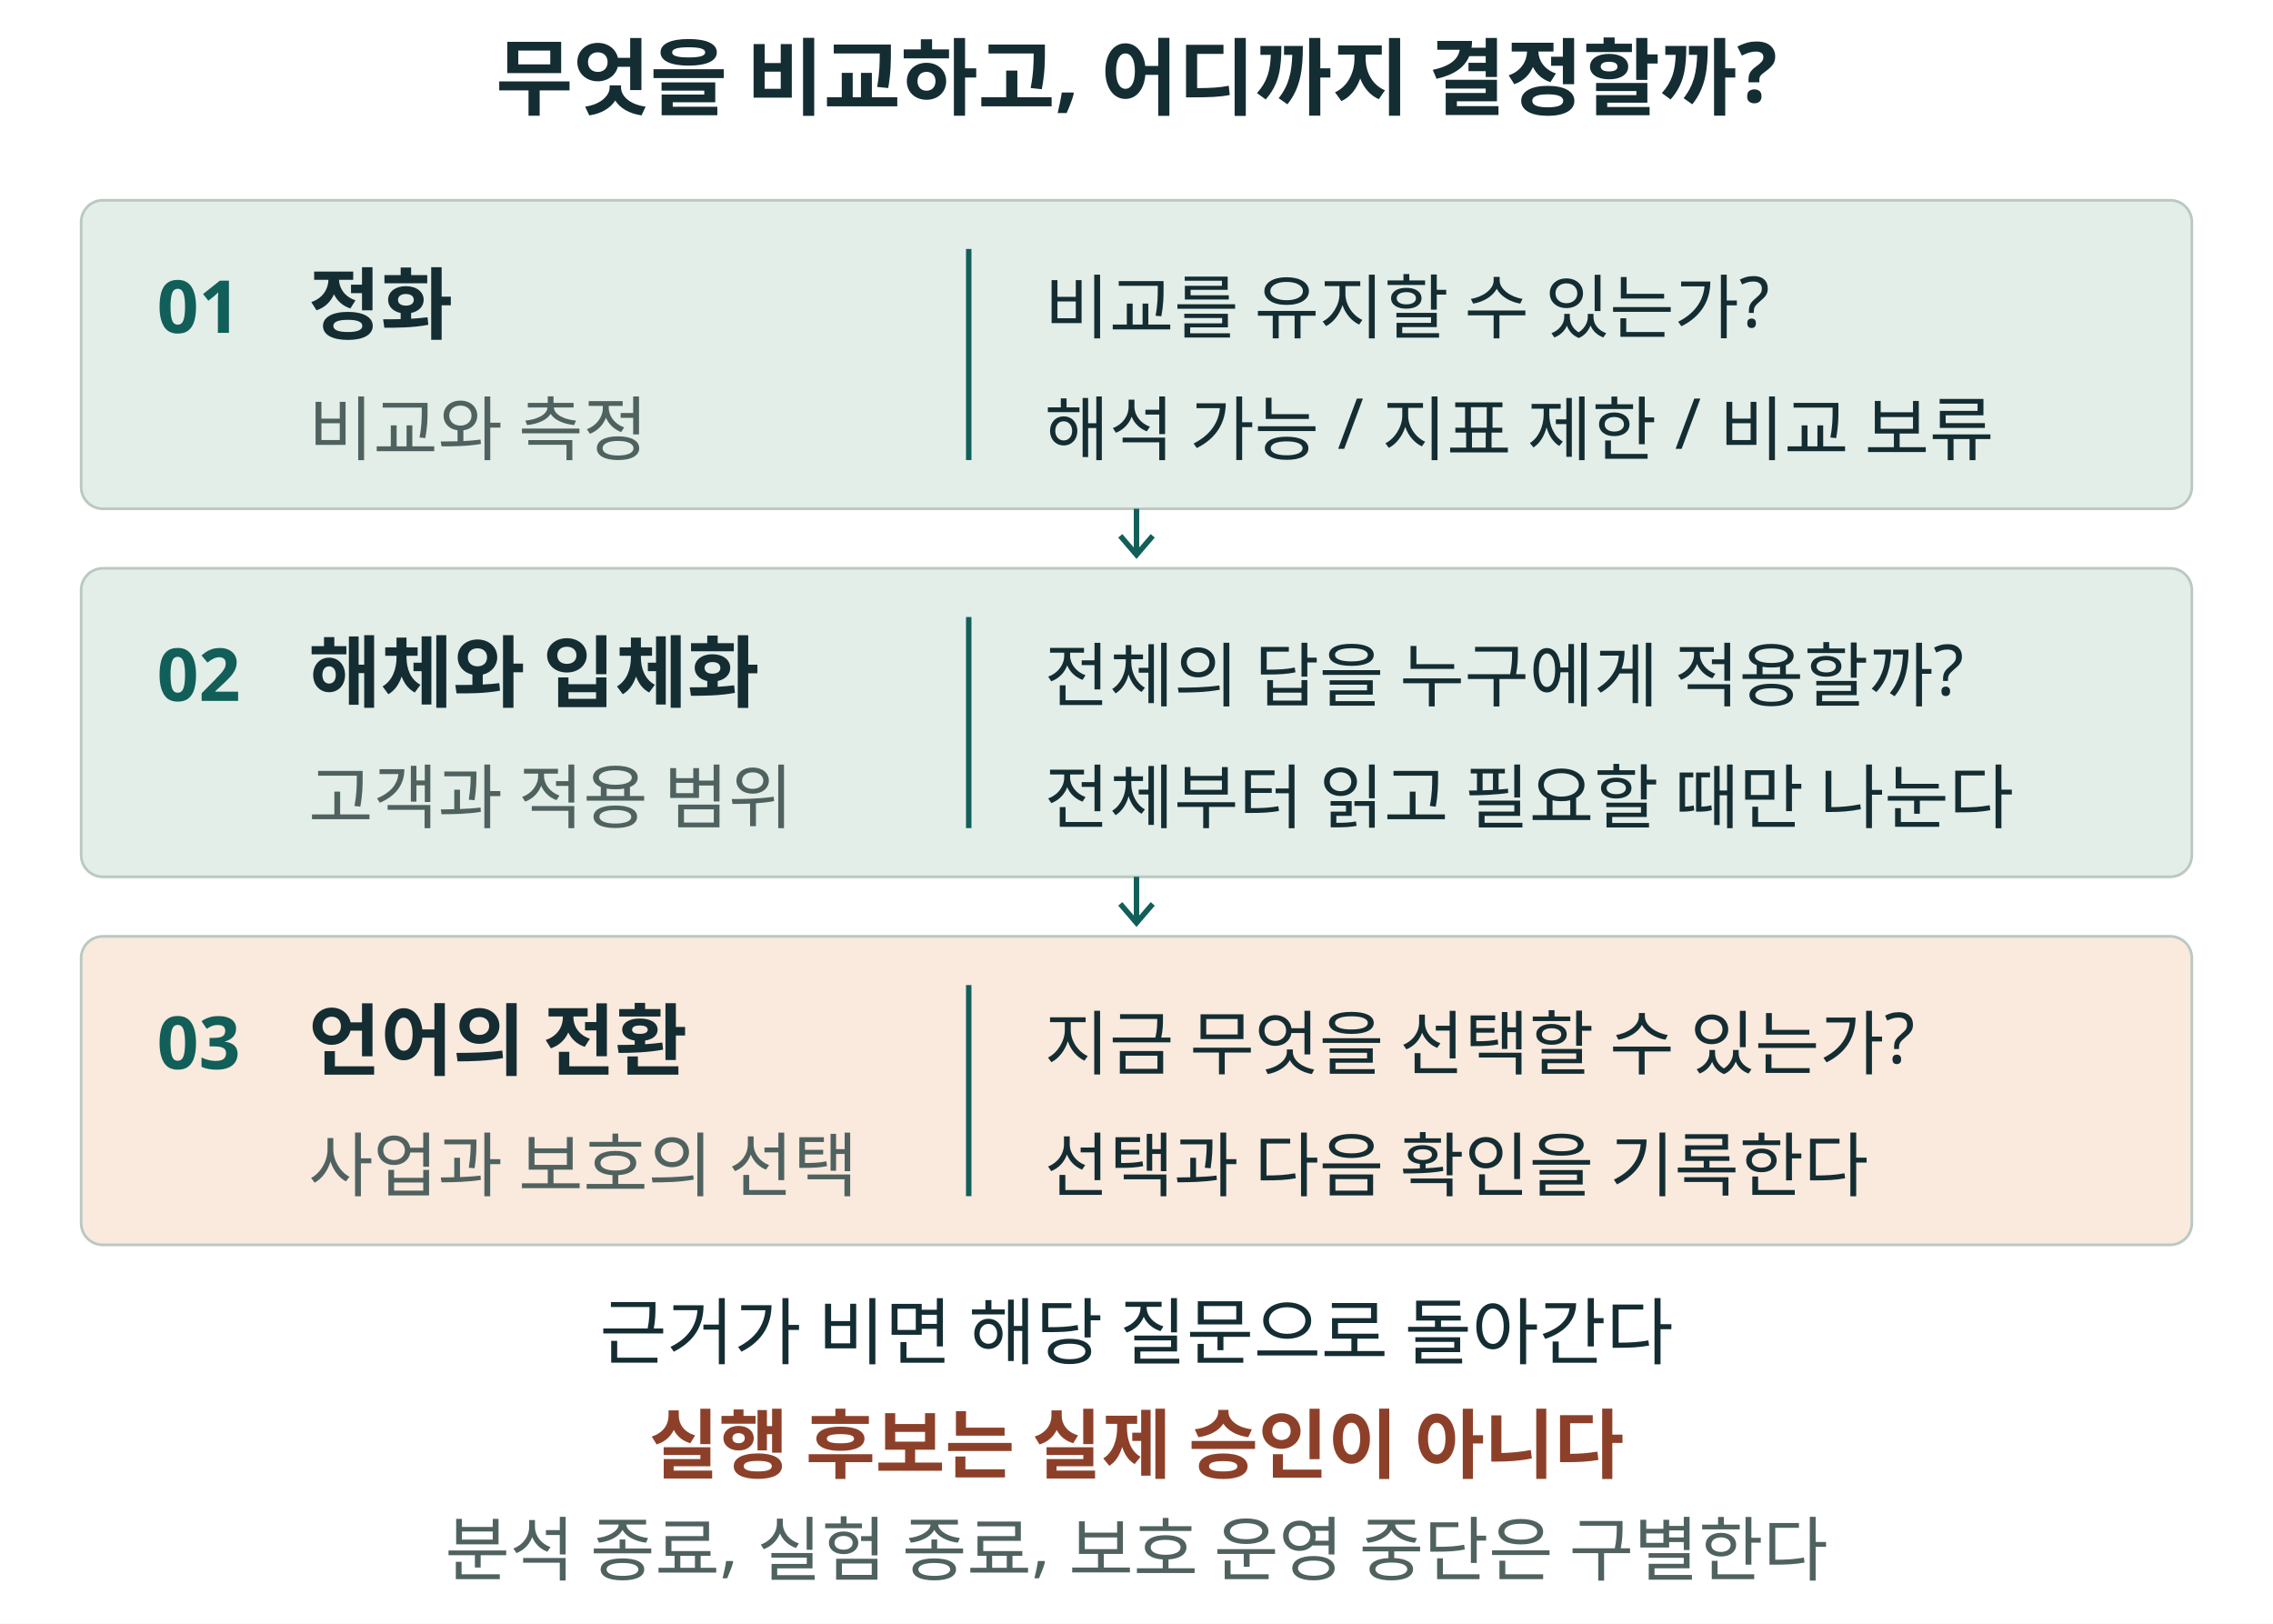
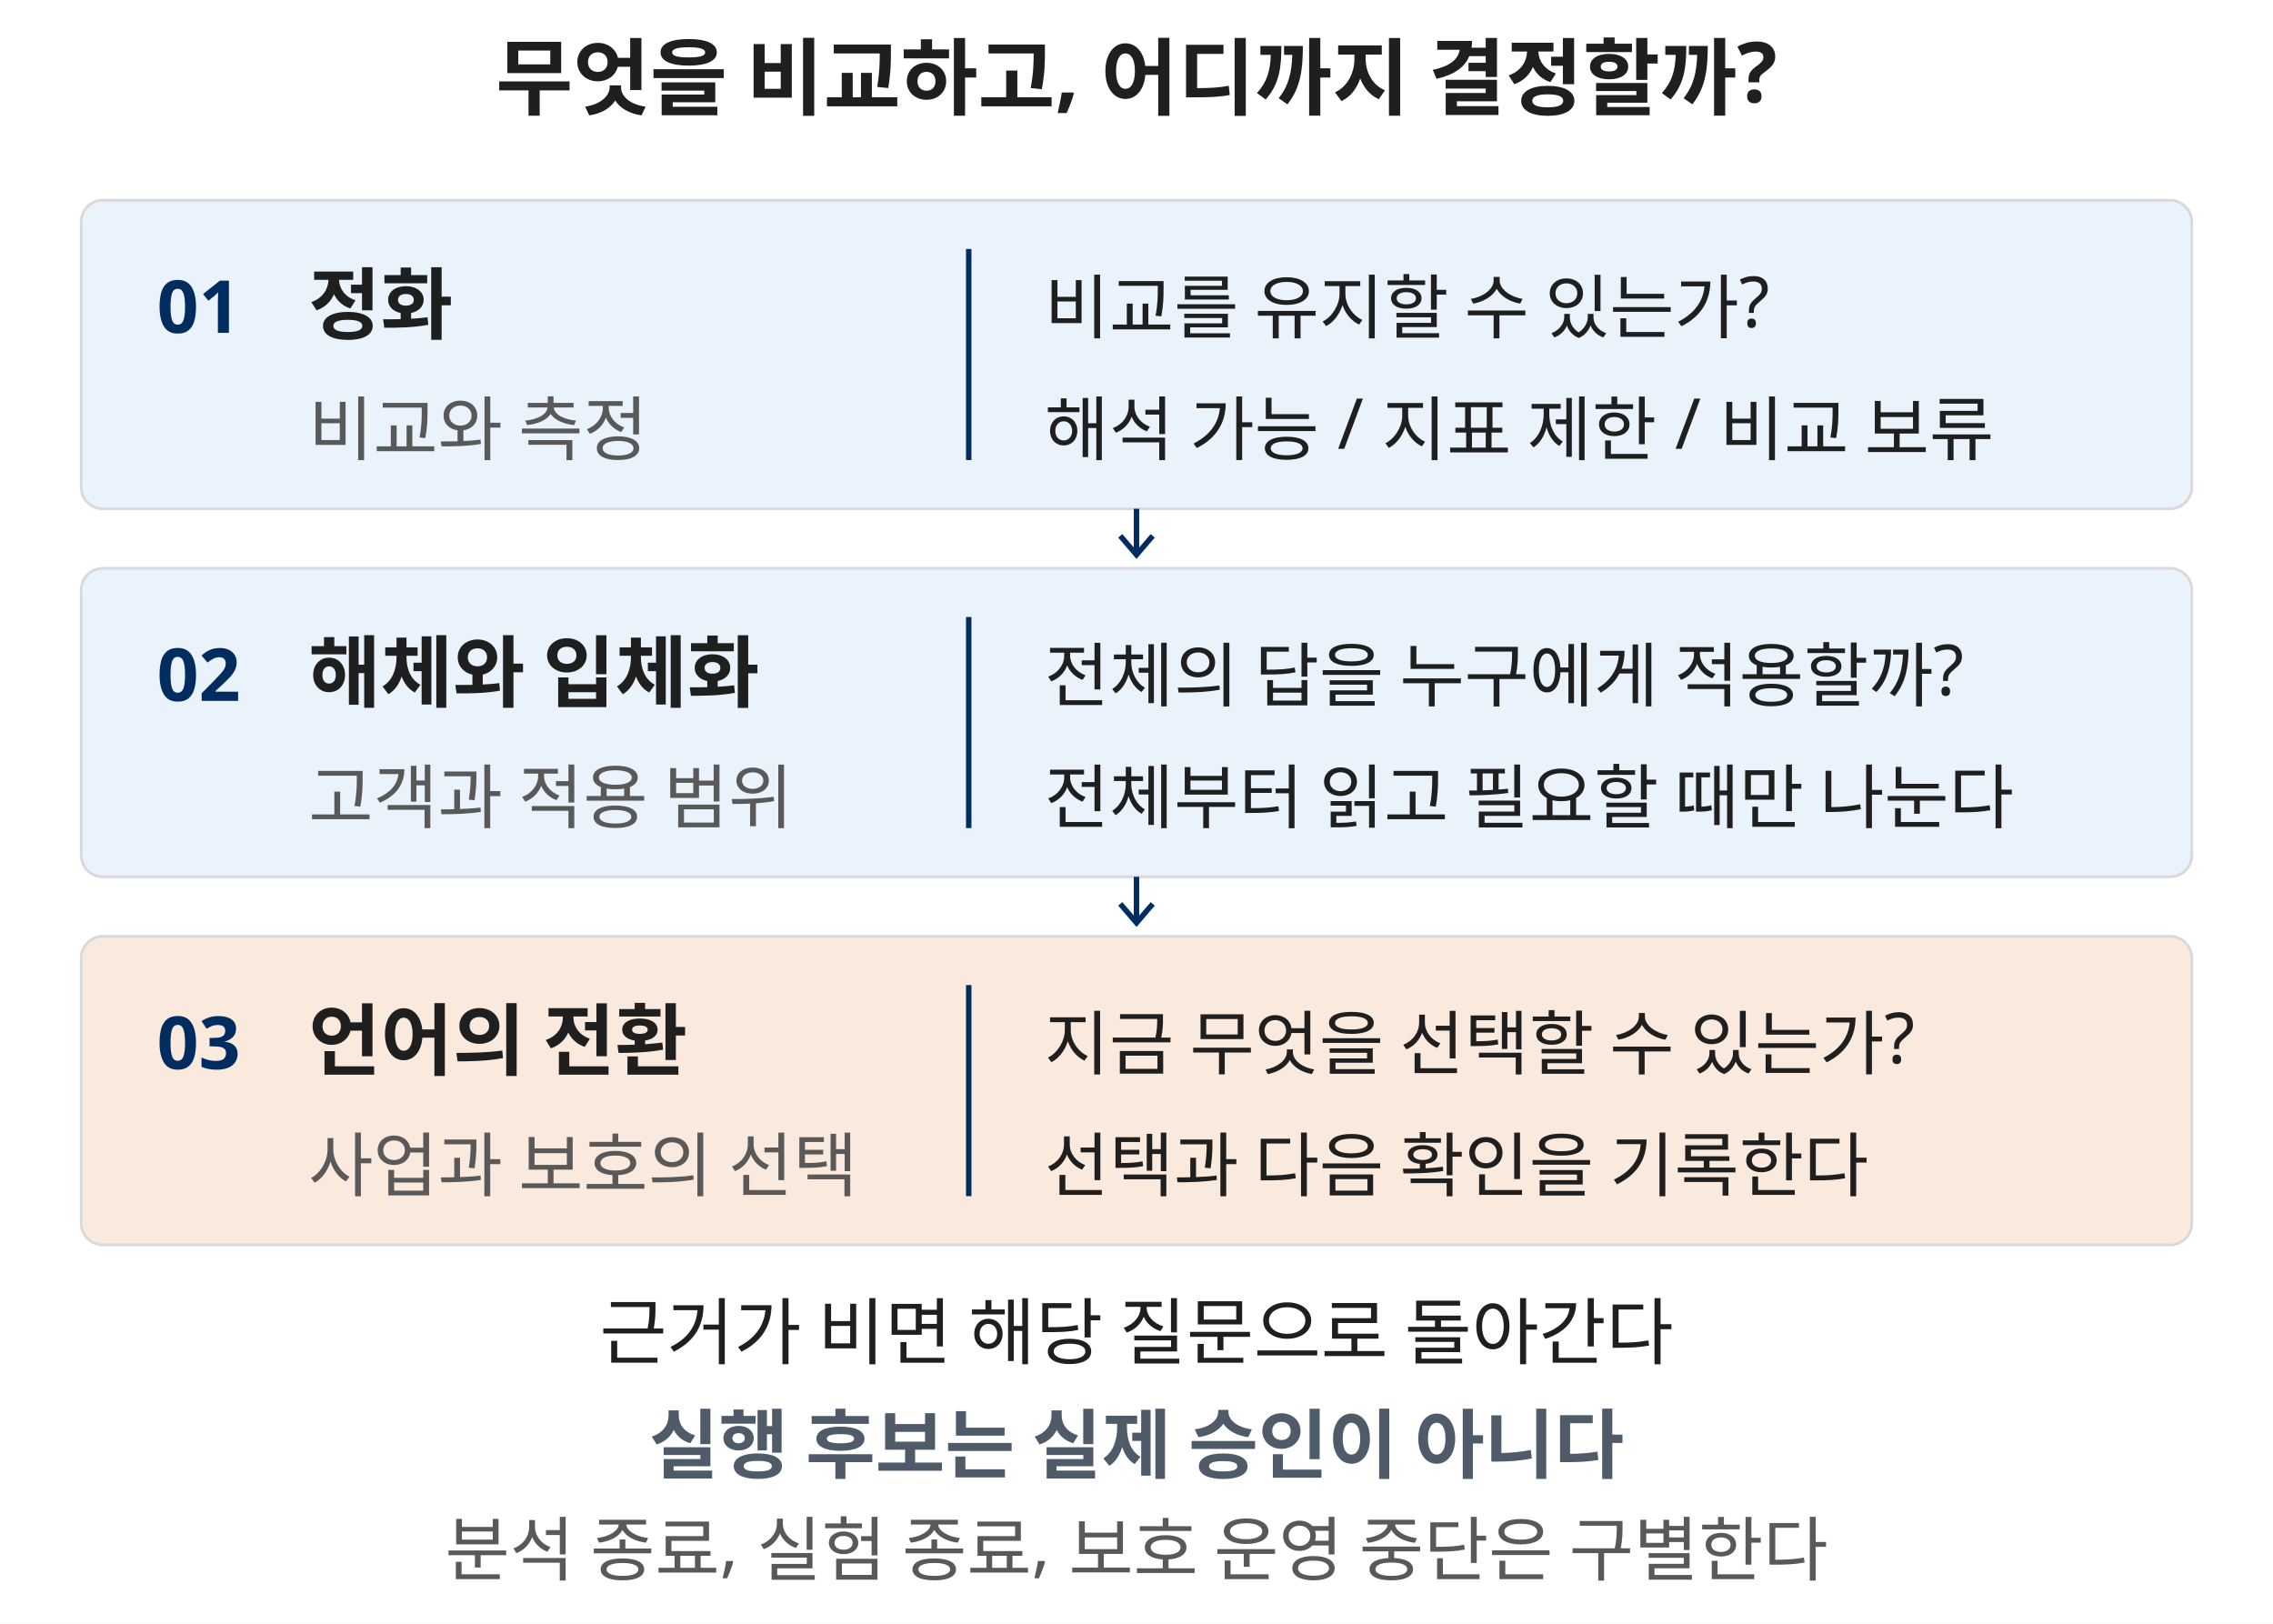
<svg xmlns="http://www.w3.org/2000/svg" viewBox="0 0 840 600" role="img" font-family="ReaderSans,sans-serif">
  <rect width="840" height="600" fill="white" />
-   <text x="420" y="40" text-anchor="middle" font-size="31" font-weight="700" fill="#142D32">무엇을 비교하고, 어디까지 결정할까?</text>
-   <rect x="30" y="74" width="780" height="114" rx="8" fill="#E3EEE8" stroke="#BAC9C1" />
-   <text x="58" y="123" text-anchor="start" font-size="27" font-weight="700" fill="#125E59" data-region="[44, 86, 752, 90]">01</text>
-   <text x="114" y="123" text-anchor="start" font-size="29" font-weight="700" fill="#142D32" data-region="[44, 86, 752, 90]">정화</text>
-   <text x="114" y="168" text-anchor="start" font-size="26" font-weight="500" fill="#4F625F" data-region="[44, 86, 752, 90]">비교와 측정</text>
-   <path d="M358 92L358 170" fill="none" stroke="#125E59" stroke-width="2" />
-   <text x="386" y="123" text-anchor="start" font-size="26" font-weight="500" fill="#142D32" data-region="[44, 86, 752, 90]">비교를 유지할 수 있는가?</text>
-   <text x="386" y="168" text-anchor="start" font-size="26" font-weight="500" fill="#142D32" data-region="[44, 86, 752, 90]">해석 가능 / 지표 제한 / 비교 보류</text>
-   <path d="M420 188L420 204" fill="none" stroke="#125E59" stroke-width="2" />
-   <path d="M414 198L420 205L426 198" fill="none" stroke="#125E59" stroke-width="2" />
-   <rect x="30" y="210" width="780" height="114" rx="8" fill="#E3EEE8" stroke="#BAC9C1" />
-   <text x="58" y="259" text-anchor="start" font-size="27" font-weight="700" fill="#125E59" data-region="[44, 222, 752, 90]">02</text>
-   <text x="114" y="259" text-anchor="start" font-size="29" font-weight="700" fill="#142D32" data-region="[44, 222, 752, 90]">해체와 입체화</text>
-   <text x="114" y="304" text-anchor="start" font-size="26" font-weight="500" fill="#4F625F" data-region="[44, 222, 752, 90]">고객과 적용 범위</text>
-   <path d="M358 228L358 306" fill="none" stroke="#125E59" stroke-width="2" />
-   <text x="386" y="259" text-anchor="start" font-size="26" font-weight="500" fill="#142D32" data-region="[44, 222, 752, 90]">전체의 답을 누구에게 적용할까?</text>
-   <text x="386" y="304" text-anchor="start" font-size="26" font-weight="500" fill="#142D32" data-region="[44, 222, 752, 90]">전체부터 읽고 필요할 때만 나눈다</text>
-   <path d="M420 324L420 340" fill="none" stroke="#125E59" stroke-width="2" />
-   <path d="M414 334L420 341L426 334" fill="none" stroke="#125E59" stroke-width="2" />
-   <rect x="30" y="346" width="780" height="114" rx="8" fill="#FAE9DD" stroke="#BAC9C1" />
-   <text x="58" y="395" text-anchor="start" font-size="27" font-weight="700" fill="#125E59" data-region="[44, 358, 752, 90]">03</text>
-   <text x="114" y="395" text-anchor="start" font-size="29" font-weight="700" fill="#142D32" data-region="[44, 358, 752, 90]">언어의 전환</text>
-   <text x="114" y="440" text-anchor="start" font-size="26" font-weight="500" fill="#4F625F" data-region="[44, 358, 752, 90]">사업과 보호의 선택</text>
-   <path d="M358 364L358 442" fill="none" stroke="#125E59" stroke-width="2" />
-   <text x="386" y="395" text-anchor="start" font-size="26" font-weight="500" fill="#142D32" data-region="[44, 358, 752, 90]">지금 무엇을 선택할 수 있는가?</text>
-   <text x="386" y="440" text-anchor="start" font-size="26" font-weight="500" fill="#142D32" data-region="[44, 358, 752, 90]">선택과 다음 확인을 기록한다</text>
-   <text x="420" y="502" text-anchor="middle" font-size="27" font-weight="500" fill="#142D32">근거가 비면 해당 질문으로 돌아간다</text>
-   <text x="420" y="544" text-anchor="middle" font-size="28" font-weight="700" fill="#8D4029">실행 후보는 실제 승인이 아니다</text>
-   <text x="420" y="582" text-anchor="middle" font-size="26" font-weight="500" fill="#4F625F">분석 종료, 실험 종료, 보호 운영 중단은 구별한다</text>
+   <text x="420" y="40" text-anchor="middle" font-size="31" font-weight="700" fill="#1F1F1F">무엇을 비교하고, 어디까지 결정할까?</text>
+   <rect x="30" y="74" width="780" height="114" rx="8" fill="#EAF3FC" stroke="#D9D9D9" />
+   <text x="58" y="123" text-anchor="start" font-size="27" font-weight="700" fill="#002C5F" data-region="[44, 86, 752, 90]">01</text>
+   <text x="114" y="123" text-anchor="start" font-size="29" font-weight="700" fill="#1F1F1F" data-region="[44, 86, 752, 90]">정화</text>
+   <text x="114" y="168" text-anchor="start" font-size="26" font-weight="500" fill="#595959" data-region="[44, 86, 752, 90]">비교와 측정</text>
+   <path d="M358 92L358 170" fill="none" stroke="#002C5F" stroke-width="2" />
+   <text x="386" y="123" text-anchor="start" font-size="26" font-weight="500" fill="#1F1F1F" data-region="[44, 86, 752, 90]">비교를 유지할 수 있는가?</text>
+   <text x="386" y="168" text-anchor="start" font-size="26" font-weight="500" fill="#1F1F1F" data-region="[44, 86, 752, 90]">해석 가능 / 지표 제한 / 비교 보류</text>
+   <path d="M420 188L420 204" fill="none" stroke="#002C5F" stroke-width="2" />
+   <path d="M414 198L420 205L426 198" fill="none" stroke="#002C5F" stroke-width="2" />
+   <rect x="30" y="210" width="780" height="114" rx="8" fill="#EAF3FC" stroke="#D9D9D9" />
+   <text x="58" y="259" text-anchor="start" font-size="27" font-weight="700" fill="#002C5F" data-region="[44, 222, 752, 90]">02</text>
+   <text x="114" y="259" text-anchor="start" font-size="29" font-weight="700" fill="#1F1F1F" data-region="[44, 222, 752, 90]">해체와 입체화</text>
+   <text x="114" y="304" text-anchor="start" font-size="26" font-weight="500" fill="#595959" data-region="[44, 222, 752, 90]">고객과 적용 범위</text>
+   <path d="M358 228L358 306" fill="none" stroke="#002C5F" stroke-width="2" />
+   <text x="386" y="259" text-anchor="start" font-size="26" font-weight="500" fill="#1F1F1F" data-region="[44, 222, 752, 90]">전체의 답을 누구에게 적용할까?</text>
+   <text x="386" y="304" text-anchor="start" font-size="26" font-weight="500" fill="#1F1F1F" data-region="[44, 222, 752, 90]">전체부터 읽고 필요할 때만 나눈다</text>
+   <path d="M420 324L420 340" fill="none" stroke="#002C5F" stroke-width="2" />
+   <path d="M414 334L420 341L426 334" fill="none" stroke="#002C5F" stroke-width="2" />
+   <rect x="30" y="346" width="780" height="114" rx="8" fill="#FAE9DD" stroke="#D9D9D9" />
+   <text x="58" y="395" text-anchor="start" font-size="27" font-weight="700" fill="#002C5F" data-region="[44, 358, 752, 90]">03</text>
+   <text x="114" y="395" text-anchor="start" font-size="29" font-weight="700" fill="#1F1F1F" data-region="[44, 358, 752, 90]">언어의 전환</text>
+   <text x="114" y="440" text-anchor="start" font-size="26" font-weight="500" fill="#595959" data-region="[44, 358, 752, 90]">사업과 보호의 선택</text>
+   <path d="M358 364L358 442" fill="none" stroke="#002C5F" stroke-width="2" />
+   <text x="386" y="395" text-anchor="start" font-size="26" font-weight="500" fill="#1F1F1F" data-region="[44, 358, 752, 90]">지금 무엇을 선택할 수 있는가?</text>
+   <text x="386" y="440" text-anchor="start" font-size="26" font-weight="500" fill="#1F1F1F" data-region="[44, 358, 752, 90]">선택과 다음 확인을 기록한다</text>
+   <text x="420" y="502" text-anchor="middle" font-size="27" font-weight="500" fill="#1F1F1F">근거가 비면 해당 질문으로 돌아간다</text>
+   <text x="420" y="544" text-anchor="middle" font-size="28" font-weight="700" fill="#505B6A">실행 후보는 실제 승인이 아니다</text>
+   <text x="420" y="582" text-anchor="middle" font-size="26" font-weight="500" fill="#595959">분석 종료, 실험 종료, 보호 운영 중단은 구별한다</text>
</svg>
